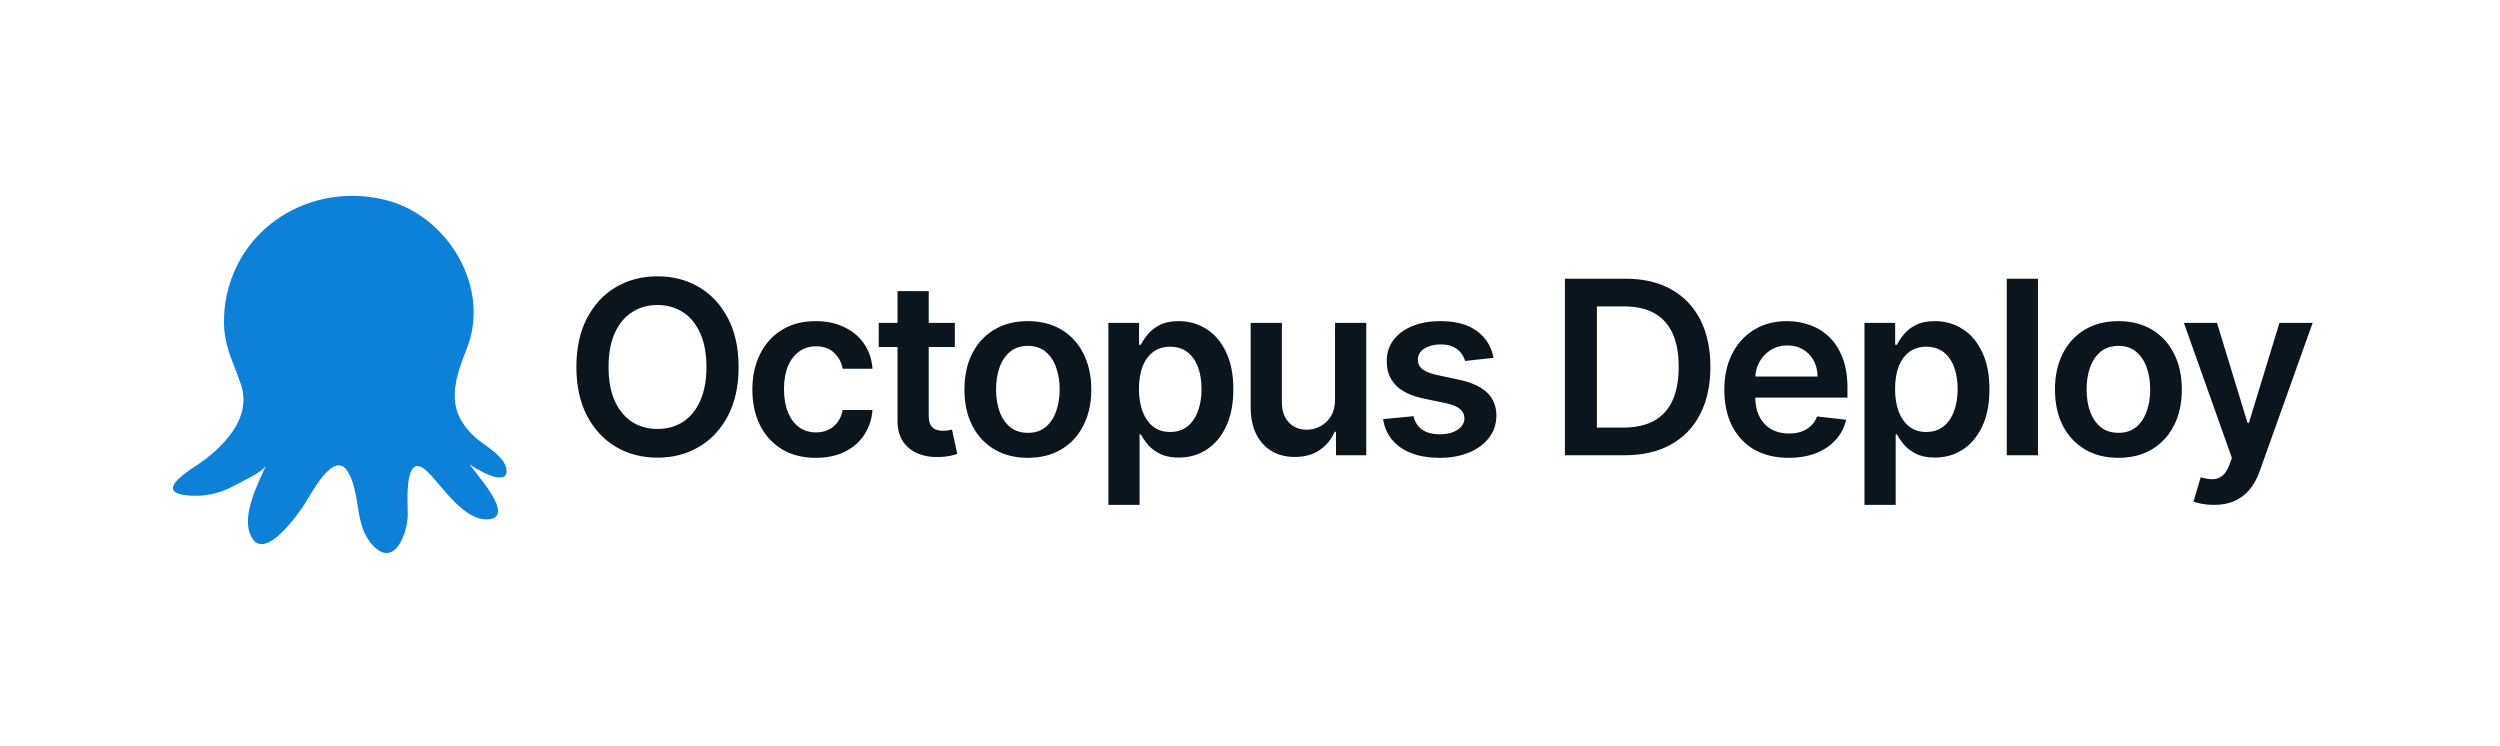
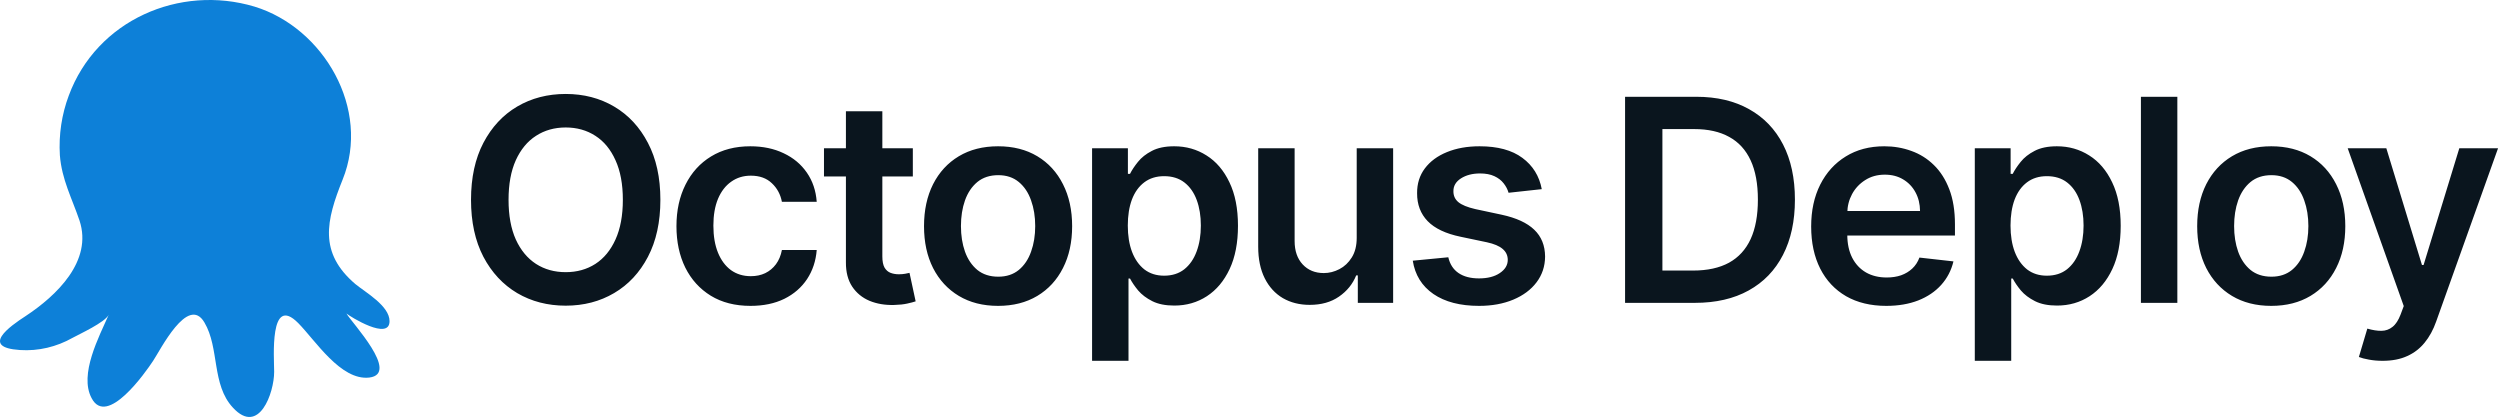
- <svg xmlns="http://www.w3.org/2000/svg" width="983" height="293" viewBox="0 0 983 293" fill="none">
+ <svg xmlns="http://www.w3.org/2000/svg" width="842" height="141" viewBox="68 77 842 141" fill="none">
  <path d="M290.417 144.297C290.417 151.776 289.016 158.181 286.215 163.513C283.436 168.822 279.64 172.889 274.828 175.713C270.038 178.537 264.605 179.949 258.527 179.949C252.45 179.949 247.005 178.537 242.193 175.713C237.403 172.866 233.607 168.788 230.806 163.479C228.027 158.147 226.638 151.753 226.638 144.297C226.638 136.819 228.027 130.425 230.806 125.116C233.607 119.784 237.403 115.706 242.193 112.882C247.005 110.058 252.45 108.646 258.527 108.646C264.605 108.646 270.038 110.058 274.828 112.882C279.64 115.706 283.436 119.784 286.215 125.116C289.016 130.425 290.417 136.819 290.417 144.297ZM277.776 144.297C277.776 139.033 276.952 134.594 275.303 130.979C273.676 127.342 271.417 124.596 268.525 122.744C265.633 120.869 262.3 119.931 258.527 119.931C254.754 119.931 251.422 120.869 248.53 122.744C245.638 124.596 243.368 127.342 241.718 130.979C240.092 134.594 239.278 139.033 239.278 144.297C239.278 149.562 240.092 154.012 241.718 157.65C243.368 161.265 245.638 164.01 248.53 165.885C251.422 167.737 254.754 168.664 258.527 168.664C262.3 168.664 265.633 167.737 268.525 165.885C271.417 164.01 273.676 161.265 275.303 157.65C276.952 154.012 277.776 149.562 277.776 144.297ZM320.772 180.017C315.575 180.017 311.113 178.876 307.385 176.594C303.68 174.312 300.822 171.16 298.811 167.139C296.823 163.095 295.829 158.441 295.829 153.176C295.829 147.89 296.846 143.224 298.879 139.18C300.913 135.113 303.782 131.95 307.487 129.691C311.215 127.409 315.62 126.268 320.704 126.268C324.929 126.268 328.668 127.048 331.921 128.607C335.197 130.143 337.807 132.323 339.75 135.147C341.693 137.949 342.8 141.225 343.071 144.975H331.345C330.871 142.467 329.741 140.378 327.956 138.706C326.194 137.011 323.833 136.164 320.873 136.164C318.365 136.164 316.163 136.842 314.265 138.197C312.367 139.53 310.887 141.451 309.825 143.959C308.786 146.466 308.266 149.471 308.266 152.973C308.266 156.52 308.786 159.57 309.825 162.123C310.865 164.654 312.322 166.608 314.197 167.986C316.095 169.342 318.32 170.019 320.873 170.019C322.681 170.019 324.296 169.68 325.719 169.003C327.165 168.302 328.374 167.297 329.346 165.987C330.317 164.676 330.984 163.083 331.345 161.208H343.071C342.777 164.891 341.693 168.155 339.817 171.002C337.942 173.826 335.389 176.04 332.158 177.644C328.928 179.226 325.132 180.017 320.772 180.017ZM375.442 126.946V136.435H345.517V126.946H375.442ZM352.905 114.475H365.173V163.343C365.173 164.992 365.422 166.258 365.919 167.139C366.438 167.997 367.116 168.585 367.952 168.901C368.788 169.217 369.714 169.375 370.731 169.375C371.499 169.375 372.2 169.319 372.832 169.206C373.487 169.093 373.984 168.991 374.323 168.901L376.391 178.492C375.735 178.718 374.798 178.966 373.578 179.237C372.38 179.508 370.912 179.666 369.172 179.712C366.1 179.802 363.332 179.339 360.869 178.322C358.407 177.283 356.452 175.679 355.006 173.51C353.583 171.341 352.883 168.63 352.905 165.377V114.475ZM404.153 180.017C399.069 180.017 394.664 178.898 390.936 176.662C387.208 174.425 384.316 171.296 382.26 167.274C380.227 163.253 379.21 158.553 379.21 153.176C379.21 147.799 380.227 143.089 382.26 139.045C384.316 135 387.208 131.86 390.936 129.623C394.664 127.387 399.069 126.268 404.153 126.268C409.236 126.268 413.641 127.387 417.369 129.623C421.097 131.86 423.978 135 426.011 139.045C428.067 143.089 429.095 147.799 429.095 153.176C429.095 158.553 428.067 163.253 426.011 167.274C423.978 171.296 421.097 174.425 417.369 176.662C413.641 178.898 409.236 180.017 404.153 180.017ZM404.22 170.189C406.977 170.189 409.281 169.432 411.134 167.918C412.986 166.382 414.364 164.326 415.268 161.75C416.194 159.175 416.658 156.306 416.658 153.143C416.658 149.957 416.194 147.076 415.268 144.501C414.364 141.903 412.986 139.835 411.134 138.299C409.281 136.763 406.977 135.995 404.22 135.995C401.396 135.995 399.047 136.763 397.171 138.299C395.319 139.835 393.929 141.903 393.003 144.501C392.099 147.076 391.647 149.957 391.647 153.143C391.647 156.306 392.099 159.175 393.003 161.75C393.929 164.326 395.319 166.382 397.171 167.918C399.047 169.432 401.396 170.189 404.22 170.189ZM435.812 198.52V126.946H447.876V135.554H448.588C449.221 134.289 450.113 132.945 451.265 131.521C452.417 130.075 453.976 128.844 455.942 127.827C457.908 126.788 460.415 126.268 463.465 126.268C467.487 126.268 471.113 127.296 474.344 129.352C477.597 131.386 480.173 134.402 482.071 138.401C483.991 142.377 484.951 147.257 484.951 153.041C484.951 158.757 484.014 163.614 482.138 167.613C480.263 171.612 477.71 174.662 474.479 176.763C471.249 178.864 467.589 179.915 463.499 179.915C460.517 179.915 458.043 179.418 456.077 178.424C454.112 177.43 452.53 176.232 451.333 174.832C450.158 173.408 449.243 172.064 448.588 170.799H448.08V198.52H435.812ZM447.842 152.973C447.842 156.339 448.317 159.288 449.266 161.818C450.237 164.349 451.627 166.325 453.434 167.749C455.264 169.15 457.478 169.85 460.076 169.85C462.788 169.85 465.058 169.127 466.888 167.681C468.718 166.212 470.096 164.213 471.023 161.683C471.972 159.13 472.446 156.226 472.446 152.973C472.446 149.742 471.983 146.873 471.057 144.365C470.13 141.857 468.752 139.892 466.922 138.468C465.092 137.045 462.81 136.333 460.076 136.333C457.456 136.333 455.23 137.023 453.4 138.401C451.57 139.779 450.181 141.711 449.232 144.196C448.306 146.681 447.842 149.607 447.842 152.973ZM524.939 157.108V126.946H537.207V179H525.311V169.748H524.769C523.594 172.663 521.663 175.046 518.974 176.899C516.308 178.751 513.021 179.678 509.112 179.678C505.701 179.678 502.685 178.921 500.064 177.407C497.466 175.871 495.432 173.646 493.964 170.731C492.495 167.794 491.761 164.247 491.761 160.09V126.946H504.029V158.192C504.029 161.491 504.933 164.111 506.74 166.054C508.548 167.997 510.92 168.969 513.857 168.969C515.664 168.969 517.415 168.528 519.11 167.647C520.804 166.766 522.194 165.456 523.278 163.716C524.385 161.954 524.939 159.751 524.939 157.108ZM587.268 140.705L576.084 141.925C575.768 140.796 575.214 139.734 574.424 138.74C573.655 137.745 572.616 136.943 571.306 136.333C569.995 135.723 568.391 135.418 566.494 135.418C563.941 135.418 561.794 135.972 560.055 137.079C558.338 138.186 557.49 139.621 557.513 141.383C557.49 142.897 558.044 144.128 559.173 145.077C560.326 146.026 562.223 146.805 564.867 147.415L573.746 149.313C578.671 150.375 582.331 152.058 584.726 154.363C587.143 156.667 588.363 159.683 588.386 163.411C588.363 166.687 587.403 169.579 585.505 172.087C583.63 174.572 581.021 176.515 577.677 177.916C574.333 179.316 570.492 180.017 566.155 180.017C559.783 180.017 554.655 178.684 550.769 176.018C546.883 173.329 544.567 169.59 543.822 164.8L555.785 163.648C556.327 165.998 557.479 167.771 559.241 168.969C561.003 170.166 563.297 170.765 566.121 170.765C569.035 170.765 571.374 170.166 573.136 168.969C574.921 167.771 575.813 166.292 575.813 164.529C575.813 163.038 575.237 161.807 574.085 160.835C572.955 159.864 571.193 159.118 568.798 158.599L559.919 156.735C554.926 155.695 551.232 153.945 548.837 151.482C546.442 148.997 545.256 145.856 545.279 142.061C545.256 138.853 546.126 136.074 547.888 133.724C549.673 131.352 552.147 129.522 555.31 128.234C558.496 126.924 562.167 126.268 566.324 126.268C572.424 126.268 577.225 127.567 580.727 130.166C584.251 132.764 586.432 136.277 587.268 140.705ZM638.843 179H615.324V109.595H639.318C646.209 109.595 652.128 110.984 657.076 113.763C662.046 116.52 665.864 120.485 668.53 125.658C671.196 130.832 672.529 137.023 672.529 144.23C672.529 151.459 671.185 157.672 668.497 162.869C665.831 168.065 661.979 172.053 656.94 174.832C651.925 177.611 645.892 179 638.843 179ZM627.897 168.122H638.233C643.068 168.122 647.101 167.24 650.332 165.478C653.563 163.693 655.991 161.039 657.618 157.514C659.245 153.967 660.058 149.539 660.058 144.23C660.058 138.92 659.245 134.515 657.618 131.013C655.991 127.488 653.585 124.856 650.4 123.117C647.237 121.354 643.306 120.473 638.606 120.473H627.897V168.122ZM703.282 180.017C698.063 180.017 693.556 178.932 689.76 176.763C685.987 174.572 683.084 171.477 681.051 167.478C679.017 163.456 678.001 158.723 678.001 153.278C678.001 147.924 679.017 143.224 681.051 139.18C683.107 135.113 685.976 131.95 689.659 129.691C693.341 127.409 697.668 126.268 702.638 126.268C705.846 126.268 708.874 126.788 711.72 127.827C714.59 128.844 717.12 130.425 719.312 132.572C721.526 134.718 723.265 137.452 724.531 140.773C725.796 144.071 726.428 148.003 726.428 152.566V156.328H683.762V148.059H714.669C714.646 145.709 714.138 143.62 713.144 141.79C712.15 139.937 710.76 138.48 708.975 137.418C707.213 136.356 705.157 135.825 702.808 135.825C700.3 135.825 698.097 136.435 696.199 137.655C694.301 138.853 692.822 140.434 691.76 142.4C690.72 144.343 690.189 146.478 690.167 148.805V156.023C690.167 159.051 690.72 161.649 691.827 163.818C692.935 165.964 694.482 167.613 696.47 168.765C698.458 169.895 700.786 170.46 703.451 170.46C705.236 170.46 706.852 170.211 708.298 169.714C709.744 169.195 710.997 168.438 712.059 167.444C713.121 166.45 713.923 165.218 714.465 163.75L725.92 165.038C725.197 168.065 723.819 170.708 721.786 172.968C719.775 175.204 717.199 176.944 714.059 178.187C710.918 179.407 707.326 180.017 703.282 180.017ZM733.111 198.52V126.946H745.176V135.554H745.888C746.52 134.289 747.413 132.945 748.565 131.521C749.717 130.075 751.276 128.844 753.241 127.827C755.207 126.788 757.715 126.268 760.765 126.268C764.786 126.268 768.413 127.296 771.643 129.352C774.897 131.386 777.472 134.402 779.37 138.401C781.29 142.377 782.251 147.257 782.251 153.041C782.251 158.757 781.313 163.614 779.438 167.613C777.563 171.612 775.01 174.662 771.779 176.763C768.548 178.864 764.888 179.915 760.799 179.915C757.817 179.915 755.343 179.418 753.377 178.424C751.411 177.43 749.83 176.232 748.633 174.832C747.458 173.408 746.543 172.064 745.888 170.799H745.379V198.52H733.111ZM745.142 152.973C745.142 156.339 745.616 159.288 746.565 161.818C747.537 164.349 748.926 166.325 750.734 167.749C752.564 169.15 754.778 169.85 757.376 169.85C760.087 169.85 762.358 169.127 764.188 167.681C766.018 166.212 767.396 164.213 768.322 161.683C769.271 159.13 769.746 156.226 769.746 152.973C769.746 149.742 769.282 146.873 768.356 144.365C767.43 141.857 766.052 139.892 764.222 138.468C762.392 137.045 760.11 136.333 757.376 136.333C754.755 136.333 752.53 137.023 750.7 138.401C748.87 139.779 747.48 141.711 746.531 144.196C745.605 146.681 745.142 149.607 745.142 152.973ZM801.329 109.595V179H789.061V109.595H801.329ZM832.954 180.017C827.87 180.017 823.465 178.898 819.737 176.662C816.009 174.425 813.117 171.296 811.061 167.274C809.028 163.253 808.011 158.553 808.011 153.176C808.011 147.799 809.028 143.089 811.061 139.045C813.117 135 816.009 131.86 819.737 129.623C823.465 127.387 827.87 126.268 832.954 126.268C838.037 126.268 842.443 127.387 846.171 129.623C849.898 131.86 852.779 135 854.812 139.045C856.868 143.089 857.896 147.799 857.896 153.176C857.896 158.553 856.868 163.253 854.812 167.274C852.779 171.296 849.898 174.425 846.171 176.662C842.443 178.898 838.037 180.017 832.954 180.017ZM833.022 170.189C835.778 170.189 838.082 169.432 839.935 167.918C841.788 166.382 843.166 164.326 844.07 161.75C844.996 159.175 845.459 156.306 845.459 153.143C845.459 149.957 844.996 147.076 844.07 144.501C843.166 141.903 841.788 139.835 839.935 138.299C838.082 136.763 835.778 135.995 833.022 135.995C830.198 135.995 827.848 136.763 825.973 138.299C824.12 139.835 822.731 141.903 821.804 144.501C820.901 147.076 820.449 149.957 820.449 153.143C820.449 156.306 820.901 159.175 821.804 161.75C822.731 164.326 824.12 166.382 825.973 167.918C827.848 169.432 830.198 170.189 833.022 170.189ZM870.467 198.52C868.796 198.52 867.248 198.385 865.825 198.114C864.424 197.865 863.305 197.571 862.47 197.232L865.316 187.676C867.101 188.195 868.694 188.444 870.095 188.421C871.495 188.399 872.727 187.958 873.789 187.1C874.873 186.264 875.788 184.863 876.534 182.897L877.584 180.084L858.708 126.946H871.721L883.718 166.258H884.26L896.291 126.946H909.338L888.496 185.303C887.525 188.06 886.237 190.421 884.633 192.386C883.029 194.374 881.063 195.888 878.736 196.927C876.432 197.989 873.676 198.52 870.467 198.52Z" fill="#0A151E" />
  <path d="M76.635 183.449C87.098 176.544 99.269 164.892 94.785 151.297C92.222 143.745 88.806 137.487 88.165 129.287C87.738 122.382 88.806 115.477 91.155 109.219C100.55 83.757 128.522 71.673 153.717 79.225C176.992 86.346 193.006 113.751 183.397 137.487C177.846 151.297 175.283 162.086 187.668 172.66C191.084 175.465 199.198 179.996 199.198 185.175C199.198 191.865 185.96 183.665 184.679 182.586C186.387 185.607 202.828 202.87 192.365 204.164C182.757 205.243 174.216 191.649 168.451 185.823C158.629 175.897 160.337 197.691 160.337 202.222C160.337 209.343 155.212 223.801 146.458 214.306C139.198 206.538 141.974 194.238 136.849 185.607C131.297 176.112 121.902 195.101 119.554 198.554C116.991 202.438 103.966 220.995 98.842 211.069C94.571 203.085 101.404 190.354 104.607 183.017C103.326 185.607 94.785 189.491 92.436 190.786C87.098 193.807 80.906 195.317 74.713 194.886C61.261 194.022 71.297 186.902 76.635 183.449Z" fill="#0D80D8" />
</svg>
